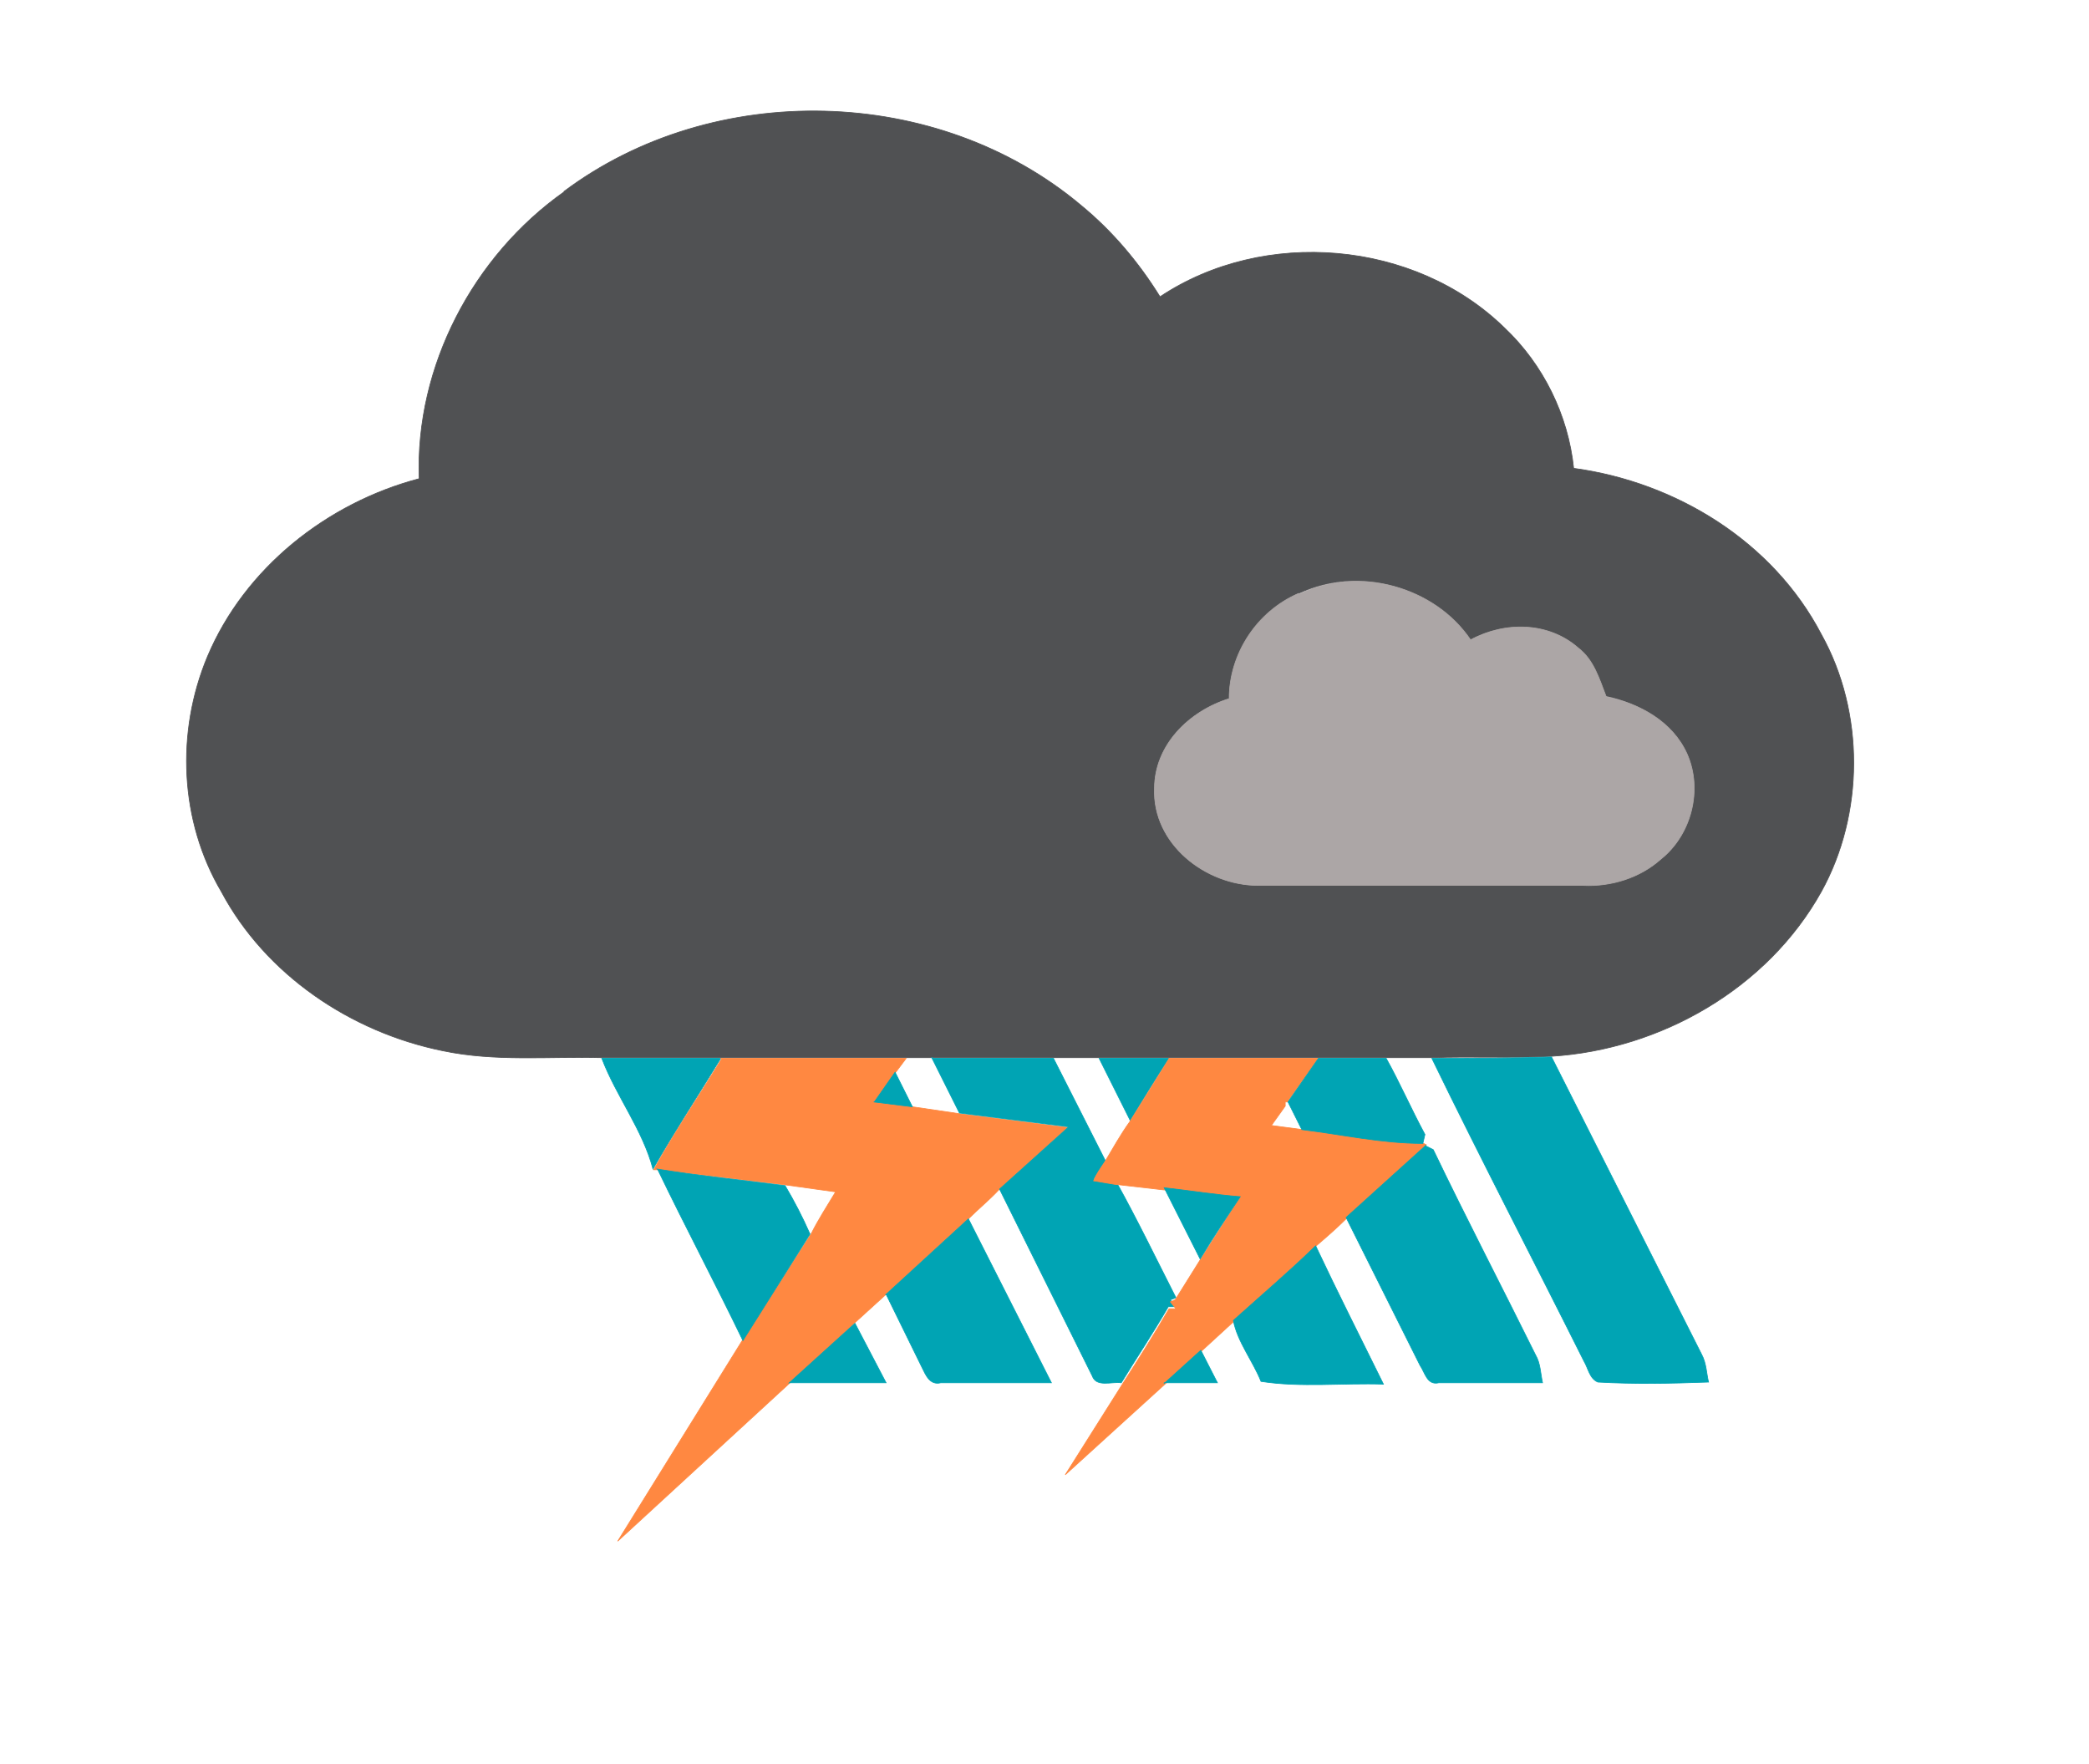
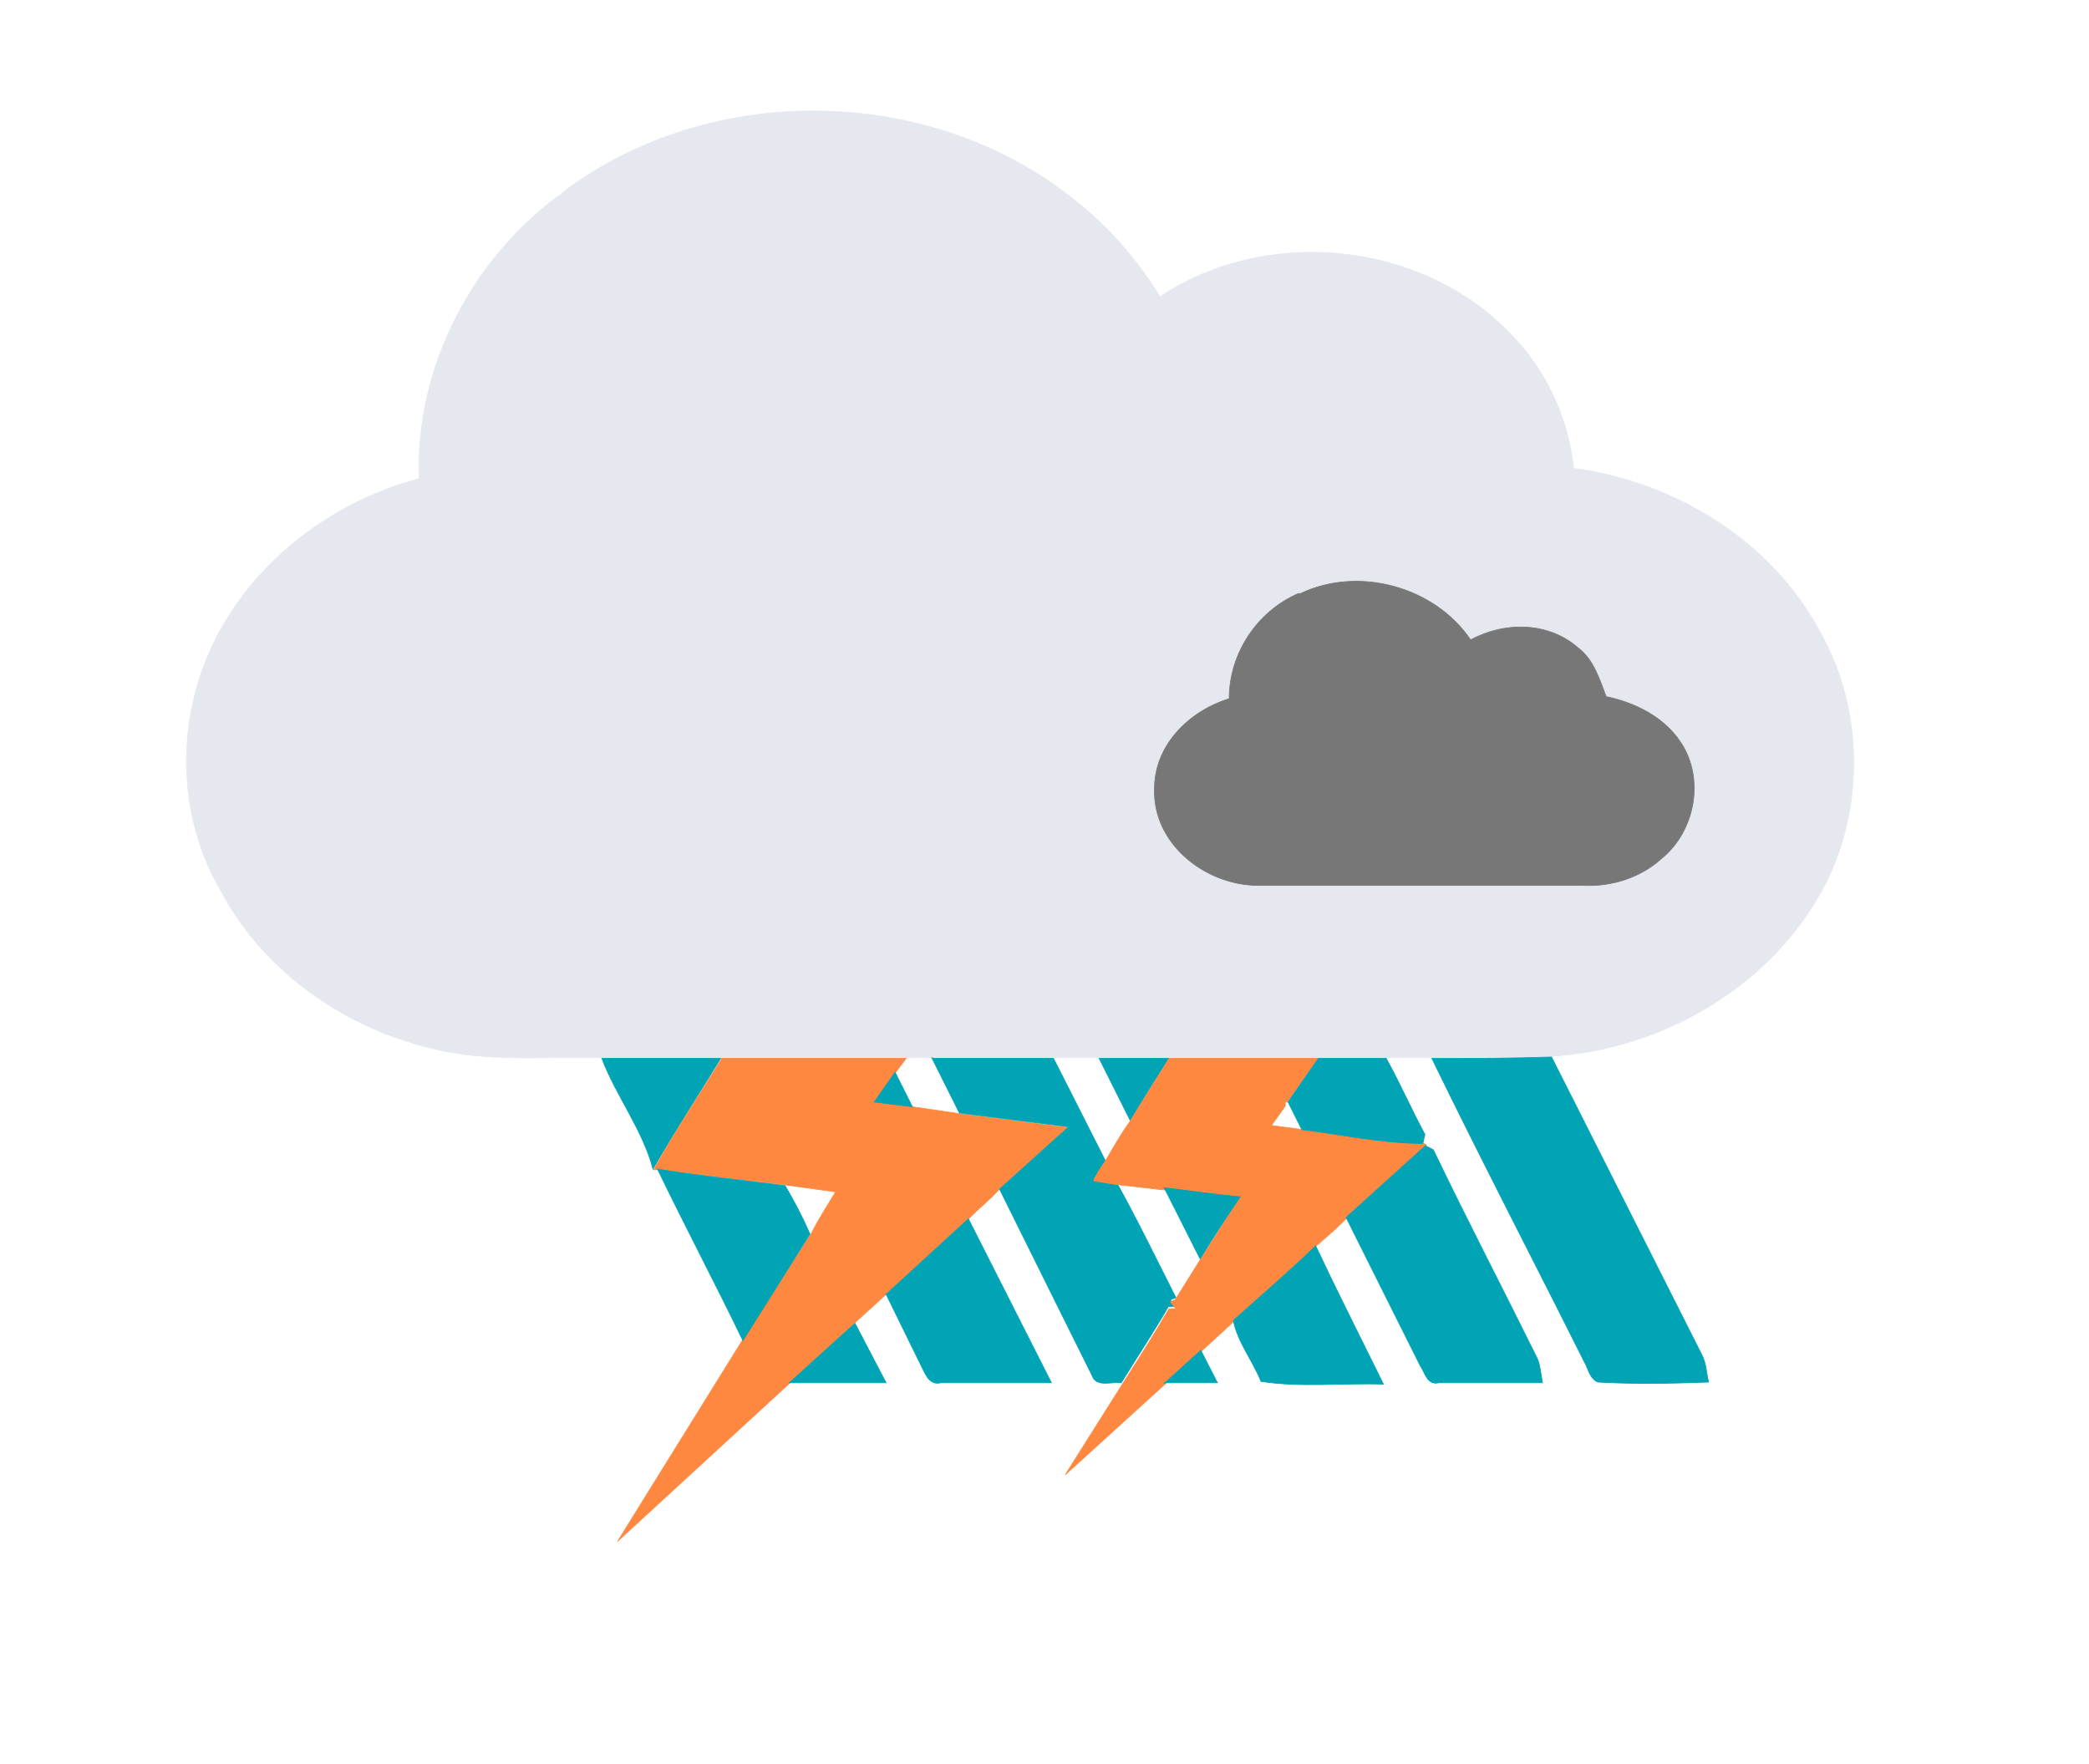
<svg xmlns="http://www.w3.org/2000/svg" id="weather34 lightning 38" width="302pt" height="340" viewBox="0 0 302 255">
-   <path fill="#505153" stroke="#505153" stroke-width=".1" d="M81.5 27.7c21.6-16.2 54-15.5 74.8 2 4.5 3.7 8.3 8.2 11.4 13.2 15-10 36.8-8.2 49.8 4.5 5.6 5.3 9.2 12.6 10 20.3 14.8 2 28.8 10.6 35.8 24 6.3 11.3 6.2 26 0 37.2-7.8 14-23.2 22.8-39 23.8-5.7.3-11.5 0-17.3.2H87c-7.7-.2-15.4.6-23-1-13.3-2.7-25.6-11-32-23-6-10.2-6.6-23-2-34 5.4-12.8 17.3-22.2 30.6-25.7C60 53 68.4 37 81.6 27.7m106.3 58c-6 2.7-10.2 8.8-10.2 15.3-5.7 1.8-10.8 6.7-10.8 13-.3 8 7.4 14 15 14h47c4 0 8-1 11.2-3.8 4.4-3.5 6-10 3.7-15.2-2.2-4.7-7-7.4-11.8-8.4-1-2.5-1.8-5.2-4-7-4.3-3.7-10.7-3.8-15.6-1-5.2-8-16.2-10.8-24.7-6.8z" />
-   <path fill="#aca6a6" stroke="#aca6a6" stroke-width=".1" d="M188 85.8c8.4-4 19.4-1 24.6 6.7 5-2.7 11.3-2.6 15.6 1.2 2.2 1.7 3 4.4 4 7 4.8 1 9.6 3.6 11.7 8.3 2.3 5.2.6 11.7-3.8 15.2-3 2.7-7.2 4-11.2 3.8h-47c-7.6 0-15.3-6-15-14 0-6.3 5-11.2 10.8-13 0-6.5 4-12.6 10-15.2z" />
+   <path fill="#e6e8ef" stroke="#e6e8ef" stroke-width=".1" d="M81.5 27.7c21.6-16.2 54-15.5 74.8 2 4.5 3.7 8.3 8.2 11.4 13.2 15-10 36.8-8.2 49.8 4.5 5.6 5.3 9.2 12.6 10 20.3 14.8 2 28.8 10.6 35.8 24 6.3 11.3 6.2 26 0 37.2-7.8 14-23.2 22.8-39 23.8-5.7.3-11.5 0-17.3.2H87c-7.7-.2-15.4.6-23-1-13.3-2.7-25.6-11-32-23-6-10.2-6.6-23-2-34 5.4-12.8 17.3-22.2 30.6-25.7C60 53 68.4 37 81.6 27.7m106.3 58c-6 2.7-10.2 8.8-10.2 15.3-5.7 1.8-10.8 6.7-10.8 13-.3 8 7.4 14 15 14h47c4 0 8-1 11.2-3.8 4.4-3.5 6-10 3.7-15.2-2.2-4.7-7-7.4-11.8-8.4-1-2.5-1.8-5.2-4-7-4.3-3.7-10.7-3.8-15.6-1-5.2-8-16.2-10.8-24.7-6.8z" />
+   <path fill="#777" stroke="#777" stroke-width=".1" d="M188 85.8c8.4-4 19.4-1 24.6 6.7 5-2.7 11.3-2.6 15.6 1.2 2.2 1.7 3 4.4 4 7 4.8 1 9.6 3.6 11.7 8.3 2.3 5.2.6 11.7-3.8 15.2-3 2.7-7.2 4-11.2 3.8h-47c-7.6 0-15.3-6-15-14 0-6.3 5-11.2 10.8-13 0-6.5 4-12.6 10-15.2z" />
  <path fill="#00a4b4" stroke="#00a4b4" stroke-width=".1" d="M87 153h17.2c-3.3 5.4-6.7 10.6-9.8 16-1.5-5.7-5.3-10.5-7.4-16z" />
  <path fill="#ff8841" stroke="#ff8841" stroke-width=".1" d="M104.2 153H131l-1.5 2-3 4.3 5.4.7 6.8 1 15.7 2-10 9c-1.4 1.5-3 2.8-4.4 4.2l-12 11-4.4 4c-3 3-6.3 6-9.5 8.8l-24.8 22.8 18-29 10-15.5c1-2 2.3-4 3.5-6l-7.2-1-18.5-2.2h-.6c3-5.4 6.5-10.6 9.8-16z" />
  <path fill="#00a4b4" stroke="#00a4b4" stroke-width=".1" d="M135 153h17.3l7.5 14.8-1.7 2.7c1 0 2.5.3 3.3.4 3 5.4 5.7 11 8.6 16.7l-.8.3.7 1h-1c-2.2 3.8-4.6 7.4-6.8 11-1.4-.2-3.6.7-4.2-1l-13.4-27 10-9-15.8-2-4-8zM159 153h10c-2 3-3.8 6-5.6 9l-4.5-9z" />
  <path fill="#ff8841" stroke="#ff8841" stroke-width=".1" d="M169 153h21.6l-4.5 6.3h-.3v.6l-2 2.8 4.5.6c5.8.6 11.6 2 17.5 2l.4.2-11.4 10.5c-1.5 1.5-3 2.8-4.4 4L178.4 191l-4.8 4.4-5.3 4.8-14.3 13 8.2-13c2.3-3.6 4.6-7.2 6.8-11h1l-.8-1 .7-.3 3.5-5.6 5.7-9c-3.6-.4-7.3-1-11-1.3l-7-.8-3-.5c.4-1 1-1.8 1.6-2.7 1.2-2 2.3-4 3.6-5.8l5.6-9z" />
  <path fill="#00a4b4" stroke="#00a4b4" stroke-width=".1" d="M190.6 153h9.8c2 3.6 3.6 7.3 5.6 11l-.3 1.3c-6 0-11.7-1.3-17.5-2l-2-4 4.4-6.3zM207 153c5.8 0 11.6 0 17.3-.2l21.7 43c.7 1.3.7 2.8 1 4-5.4.2-10.7.3-16 0-1.2-.5-1.4-2-2-3-7.3-14.6-14.8-29-22-43.8zM126.4 159.3l3-4.3 2.5 5-5.6-.7zM206 165.6l1.2.6c4.8 10 10 20 14.8 29.7.7 1.2.7 2.6 1 4h-15c-1.7.4-2-1.5-2.7-2.5L194.6 176l11.5-10.4zM95 169c6.2 1 12.4 1.6 18.5 2.4 1.3 2.2 2.5 4.5 3.6 7l-9.7 15.4c-4-8.3-8.3-16.4-12.3-24.7zM168.3 171.7c3.6.4 7.3 1 11 1.3-2 3-4 6-5.8 9l-5.2-10.3zM128 187.2l12-11 12 23.7h-16c-1.6.4-2.2-1.2-2.7-2.2l-5.2-10.6zM178.4 190.8c4-3.6 8-7 11.8-10.7 3.2 6.8 6.5 13.3 9.8 20-5.8-.2-12 .5-17.7-.4-1.2-3-3.4-5.7-4-8.8zM114 200l9.6-8.7 4.5 8.6h-14zM168.3 200l5.3-4.8 2.4 4.7h-7.7z" />
</svg>
